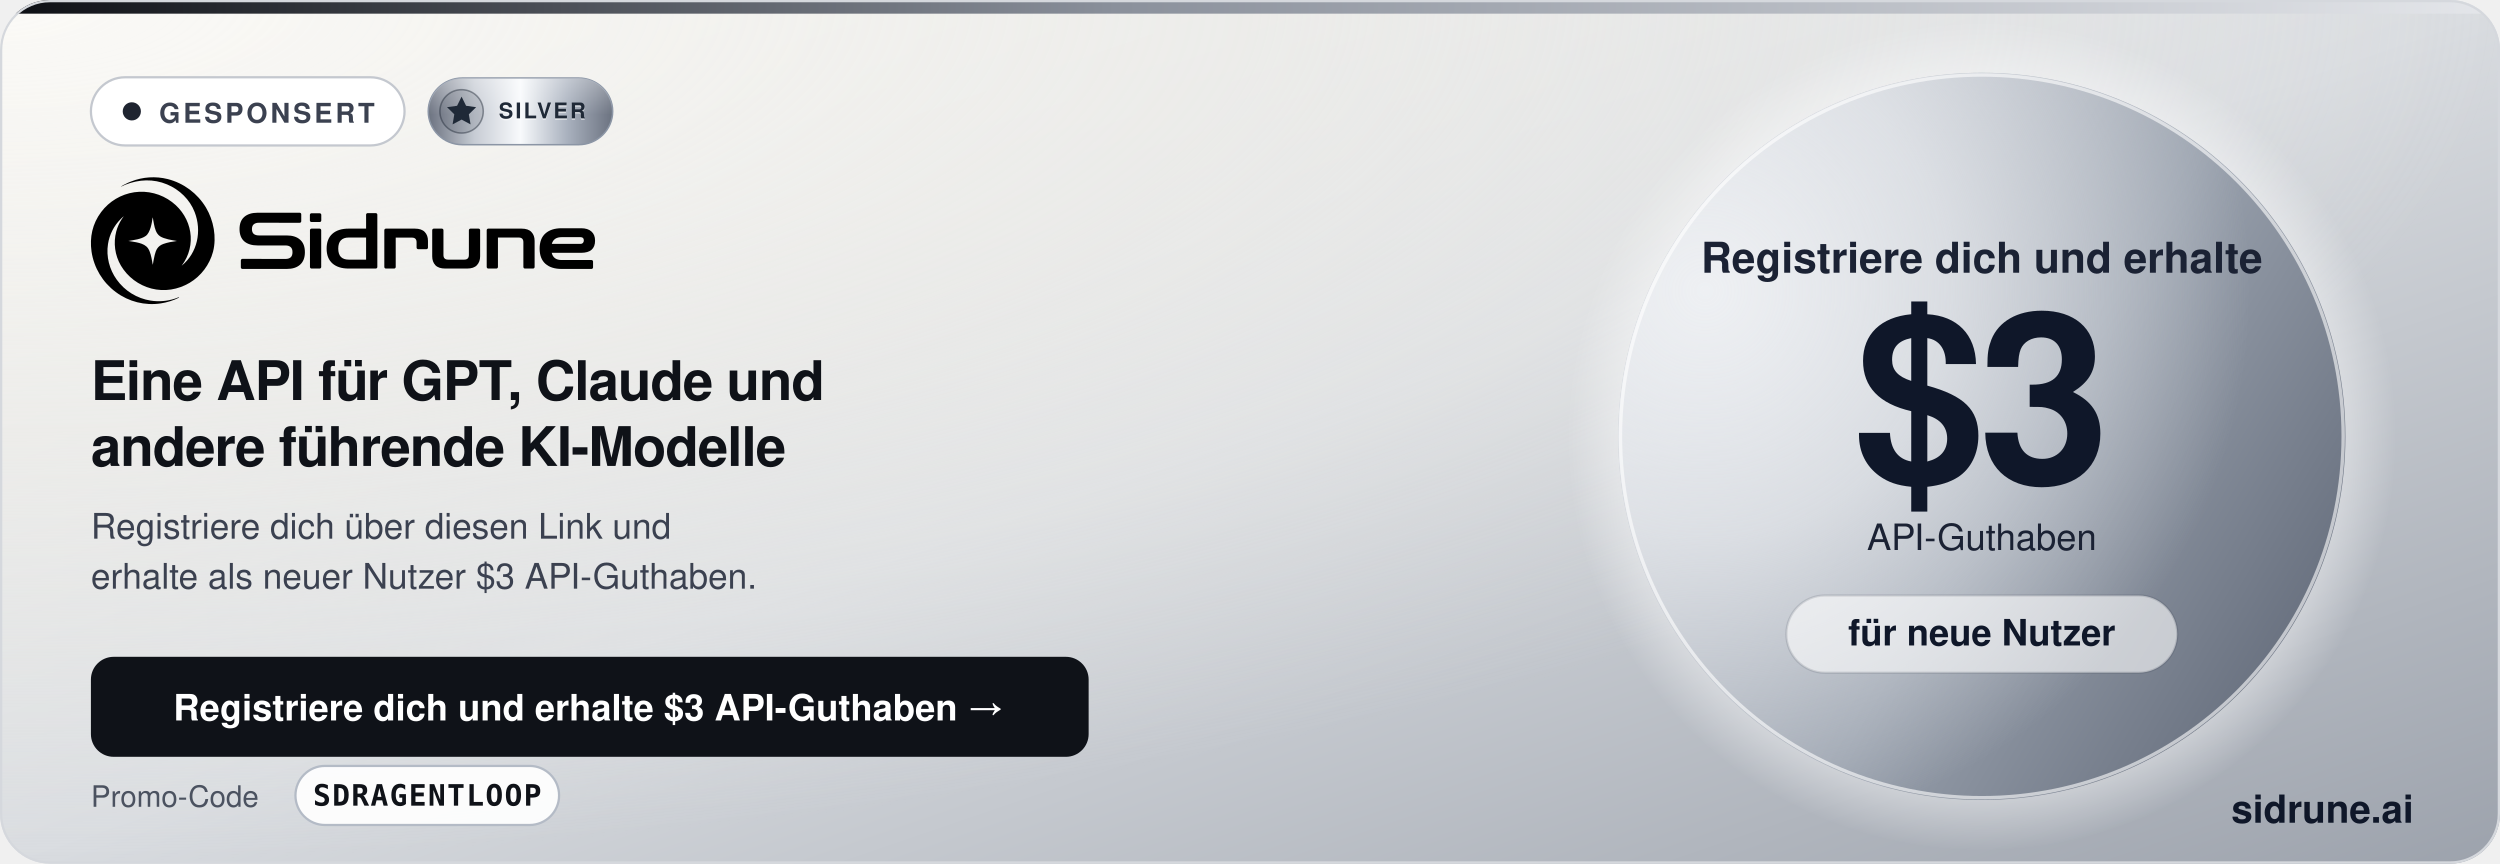
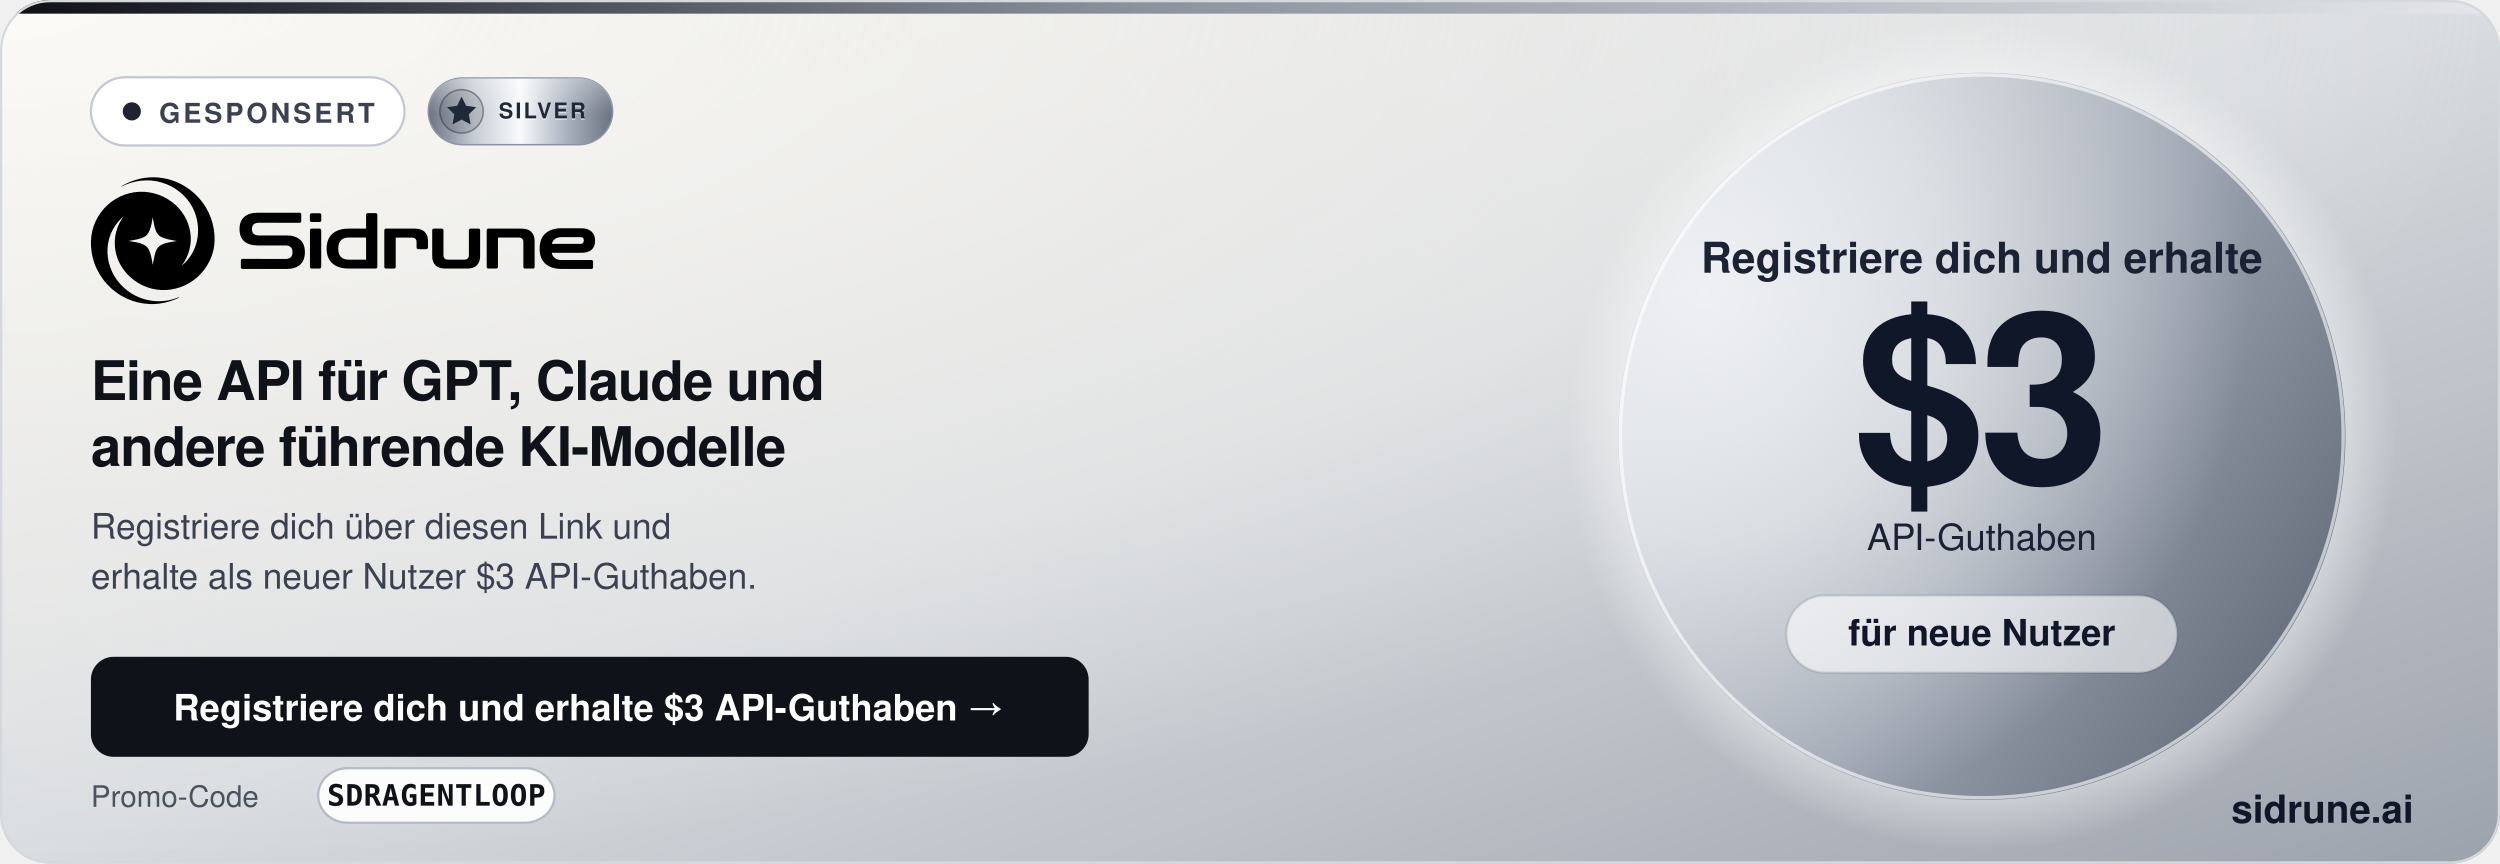
<svg xmlns="http://www.w3.org/2000/svg" width="1100" height="380" viewBox="0 0 1100 380" role="img" aria-label="Sidrune AI (Silver Sponsor): Eine API für GPT, Claude und andere führende KI-Modelle. Registriere dich und erhalte $3 API-Guthaben.">
  <defs>
    <linearGradient id="bg" x1="0" y1="0" x2="1" y2="1">
      <stop offset="0" stop-color="#f4f3ef" />
      <stop offset=".5" stop-color="#d9dce0" />
      <stop offset="1" stop-color="#9ca2ac" />
    </linearGradient>
    <radialGradient id="hl" cx="0" cy="0" r="1" gradientUnits="objectBoundingBox">
      <stop offset="0" stop-color="#fbfaf7" />
      <stop offset=".5" stop-color="#f1f0ec" stop-opacity=".6" />
      <stop offset="1" stop-color="#f1f0ec" stop-opacity="0" />
    </radialGradient>
    <linearGradient id="stripe" x1="0" y1="0" x2="1" y2="0">
      <stop offset="0" stop-color="#0b0d12" />
      <stop offset=".45" stop-color="#8b919c" />
      <stop offset="1" stop-color="#e5e7eb" />
    </linearGradient>
    <radialGradient id="orbHl" cx=".12" cy=".3" r=".75">
      <stop offset="0" stop-color="#eef0f3" />
      <stop offset=".45" stop-color="#eef0f3" stop-opacity=".7" />
      <stop offset="1" stop-color="#eef0f3" stop-opacity="0" />
    </radialGradient>
    <linearGradient id="orb" x1="0" y1=".2" x2="1" y2=".8">
      <stop offset="0" stop-color="#c9cdd4" />
      <stop offset=".55" stop-color="#9aa2ae" />
      <stop offset="1" stop-color="#626a79" />
    </linearGradient>
    <radialGradient id="orbGlow" cx=".5" cy=".5" r=".5">
      <stop offset=".88" stop-color="#ffffff" stop-opacity=".35" />
      <stop offset="1" stop-color="#ffffff" stop-opacity="0" />
    </radialGradient>
    <clipPath id="card">
      <rect width="1100" height="380" rx="22" />
    </clipPath>
  </defs>
  <g clip-path="url(#card)">
    <rect width="1100" height="380" fill="url(#bg)" />
    <rect width="1100" height="380" fill="url(#hl)" />
    <rect width="1100" height="6" fill="url(#stripe)" />
    <rect x=".5" y=".5" width="1099" height="379" rx="21.5" fill="none" stroke="#d5d8dd" />
  </g>
  <rect x="40" y="34" width="138" height="30" rx="15" fill="#ffffff" stroke="#c4c8cf" />
  <circle cx="58" cy="49" r="4" fill="#1f2430" />
  <text x="70" y="54" font-family="-apple-system, BlinkMacSystemFont, 'Segoe UI', Helvetica, Arial, sans-serif" font-size="12" font-weight="700" letter-spacing="1.3" fill="#3b4150">GESPONSERT</text>
  <svg x="188" y="34" width="82" height="30" viewBox="0 0 120 44">
    <defs>
      <linearGradient id="bm" x1="0" y1="0" x2="1" y2="0">
        <stop offset="0.00" stop-color="#6b7280" />
        <stop offset="0.25" stop-color="#c7ccd4" />
        <stop offset="0.50" stop-color="#f8fafc" />
        <stop offset="0.75" stop-color="#aab2bf" />
        <stop offset="1.00" stop-color="#6b7280" />
      </linearGradient>
      <linearGradient id="bs" x1="0" y1="0" x2="0" y2="1">
        <stop offset="0" stop-color="#fff" stop-opacity=".32" />
        <stop offset=".55" stop-color="#fff" stop-opacity="0" />
      </linearGradient>
    </defs>
    <rect x=".5" y=".5" width="119" height="43" rx="22" fill="url(#bm)" stroke="#8b95a5" />
    <rect x=".5" y=".5" width="119" height="43" rx="22" fill="url(#bs)" />
    <circle cx="22" cy="22" r="14" fill="#1f2937" fill-opacity=".14" stroke="#1f2937" stroke-opacity=".45" />
    <path d="M22 12.5l2.9 5.9 6.5.9-4.7 4.6 1.1 6.5L22 27.3l-5.8 3.1 1.1-6.5-4.7-4.6 6.5-.9z" fill="#1f2937" />
    <text x="46" y="27.5" text-anchor="start" font-family="-apple-system, BlinkMacSystemFont, 'Segoe UI', Helvetica, Arial, sans-serif" font-size="14" font-weight="800" letter-spacing="1.4" fill="#ffffff" fill-opacity=".55">SILVER</text>
    <text x="46" y="26.5" text-anchor="start" font-family="-apple-system, BlinkMacSystemFont, 'Segoe UI', Helvetica, Arial, sans-serif" font-size="14" font-weight="800" letter-spacing="1.4" fill="#1f2937">SILVER</text>
  </svg>
  <svg x="40" y="78" width="222" height="56" viewBox="0 0 555 140" fill="none">
    <path d="M166.677 100.837C165.714 100.837 164.933 100.056 164.933 99.093V91.495C164.933 90.531 165.716 89.75 166.68 89.752L213.976 89.834C216.478 89.834 218.383 89.265 219.691 88.128C221.055 86.934 221.738 85.029 221.738 82.413C221.738 79.798 221.055 77.921 219.691 76.784C218.383 75.59 216.478 74.993 213.976 74.993H183.442C177.13 74.993 172.212 73.486 168.686 70.473C165.218 67.402 163.483 62.91 163.483 56.997C163.483 51.083 165.218 46.619 168.686 43.606C172.212 40.535 177.13 39 183.442 39H229.632C230.595 39 231.376 39.781 231.376 40.744V48.341C231.376 49.305 230.593 50.087 229.629 50.085L184.892 50.003C182.447 50.003 180.542 50.571 179.177 51.709C177.812 52.789 177.13 54.551 177.13 56.997C177.13 59.442 177.812 61.233 179.177 62.37C180.542 63.45 182.447 63.99 184.892 63.99H215.426C221.738 63.99 226.628 65.554 230.096 68.682C233.622 71.752 235.384 76.329 235.384 82.413C235.384 88.441 233.622 93.018 230.096 96.145C226.628 99.273 221.738 100.837 215.426 100.837H166.677Z" fill="black" />
    <path d="M242.699 100.41C241.736 100.41 240.956 99.629 240.956 98.666V58.228C240.956 57.266 241.736 56.485 242.699 56.485H251.579C252.542 56.485 253.323 57.266 253.323 58.228V98.666C253.323 99.629 252.542 100.41 251.579 100.41H242.699ZM242.614 49.235C241.651 49.235 240.87 48.454 240.87 47.491V41.341C240.87 40.378 241.651 39.597 242.614 39.597H251.665C252.628 39.597 253.408 40.378 253.408 41.341V47.491C253.408 48.454 252.628 49.235 251.665 49.235H242.614Z" fill="black" />
    <path d="M315.064 98.666C315.064 99.629 314.284 100.41 313.321 100.41H302.697V41.17C302.697 40.207 303.478 39.426 304.441 39.426H313.321C314.284 39.426 315.064 40.207 315.064 41.17V98.666ZM312.932 100.41H283.506C275.887 100.41 269.945 98.534 265.68 94.781C261.416 91.028 259.283 85.598 259.283 78.49C259.283 71.326 261.416 65.867 265.68 62.114C269.945 58.361 275.887 56.485 283.506 56.485H312.079V66.293H283.506C279.81 66.293 276.967 67.317 274.977 69.364C273.044 71.354 272.077 74.396 272.077 78.49C272.077 82.527 273.044 85.569 274.977 87.616C276.967 89.606 279.81 90.602 283.506 90.602H312.932V100.41Z" fill="black" />
    <path d="M324.496 100.41C323.533 100.41 322.753 99.629 322.753 98.666V58.228C322.753 57.266 323.533 56.485 324.496 56.485H356.358C361.304 56.485 364.944 57.736 367.275 60.238C369.606 62.683 370.772 65.924 370.772 69.961V77.344C370.772 78.306 369.991 79.087 369.028 79.087H359.978C359.015 79.087 358.234 78.306 358.234 77.344V71.496C358.234 68.085 356.528 66.379 353.116 66.379H335.29V98.666C335.29 99.629 334.51 100.41 333.547 100.41H324.496Z" fill="black" />
    <path d="M389.841 100.41C384.837 100.41 381.17 99.159 378.839 96.657C376.564 94.155 375.427 90.914 375.427 86.934V58.228C375.427 57.266 376.208 56.485 377.171 56.485H386.051C387.014 56.485 387.794 57.266 387.794 58.228V85.484C387.794 88.896 389.5 90.602 392.912 90.602H410.652C414.064 90.602 415.77 88.896 415.77 85.484V58.228C415.77 57.266 416.551 56.485 417.514 56.485H426.394C427.357 56.485 428.137 57.266 428.137 58.228V86.934C428.137 90.914 426.972 94.155 424.64 96.657C422.366 99.159 418.727 100.41 413.723 100.41H389.841Z" fill="black" />
    <path d="M437.111 100.41C436.148 100.41 435.368 99.629 435.368 98.666V58.228C435.368 57.266 436.148 56.485 437.111 56.485H473.664C478.668 56.485 482.307 57.736 484.581 60.238C486.913 62.683 488.078 65.924 488.078 69.961V98.666C488.078 99.629 487.298 100.41 486.335 100.41H477.455C476.492 100.41 475.711 99.629 475.711 98.666V71.411C475.711 67.999 474.005 66.293 470.593 66.293H447.735V98.666C447.735 99.629 446.954 100.41 445.991 100.41H437.111Z" fill="black" />
    <path d="M517.816 100.837C510.196 100.837 504.254 98.96 499.99 95.207C495.725 91.398 493.593 85.825 493.593 78.49C493.593 71.098 495.725 65.526 499.99 61.773C504.254 57.963 510.196 56.058 517.816 56.058H539.139C544.142 56.058 547.952 57.252 550.568 59.641C553.24 61.972 554.576 65.327 554.576 69.705C554.576 78.632 549.431 83.096 539.139 83.096H506.898C508.092 88.384 511.732 91.028 517.816 91.028H550.615C551.578 91.028 552.359 91.809 552.359 92.772V99.093C552.359 100.056 551.578 100.837 550.615 100.837H517.816ZM517.816 65.867C511.959 65.867 508.348 68.34 506.984 73.287H538.542C539.679 73.287 540.56 72.946 541.186 72.264C541.868 71.582 542.209 70.643 542.209 69.449C542.209 67.061 540.987 65.867 538.542 65.867H517.816Z" fill="black" />
    <path d="M44.235 4.62C57.028 -0.439 71.083 -1.37 84.431 1.959C102.102 6.455 117.272 17.769 126.62 33.424C134.978 47.528 138.457 65.863 134.342 81.855C130.526 96.213 121.258 108.516 108.509 116.146C95.806 123.62 80.882 126.1 66.54 122.379C52.503 118.74 40.467 109.71 33.048 97.25C26.378 85.884 24.518 72.327 27.88 59.584C29.178 54.732 31.242 50.118 33.993 45.916C34.731 44.782 35.467 43.866 36.214 42.792C35.207 43.522 33.599 45.121 32.666 46.041C25.255 53.469 20.397 63.061 18.795 73.431C16.612 87.065 20.342 101.499 28.415 112.644C37.254 124.995 50.679 133.285 65.682 135.653C74.662 137.077 83.854 136.328 92.486 133.47C93.365 133.172 95.763 132.362 96.456 131.989C96.933 132.112 96.806 132.004 97.019 132.348C91.26 135.385 83.354 137.791 76.921 138.736C59.442 141.385 41.63 136.914 27.473 126.325C12.951 115.619 3.306 99.556 0.684 81.705C-1.565 66.004 1.674 51.04 11.267 38.264C20.077 26.48 33.185 18.653 47.737 16.483C62.406 14.368 77.311 18.219 89.12 27.175C111.458 44.057 116.927 74.736 99.793 97.321C117.364 83.149 122.142 59.018 114.144 38.348C108.756 24.424 97.499 13.624 83.816 7.87C68.723 1.524 52.871 2.234 37.835 8.202C36.673 8.834 34.601 9.749 33.371 10.282L33.203 10.144C34.126 9.347 36.995 7.82 37.875 7.471C39.544 6.475 42.38 5.353 44.235 4.62ZM67.894 44.065C67.176 49.953 65.386 60.824 60.353 64.501C55.298 68.195 47.264 68.949 41.227 70.067C48.218 71.333 58.62 71.916 62.842 78.202C65.392 81.998 66.472 87.689 67.296 92.138C67.441 92.918 67.81 95.783 68.014 96.31C68.294 95.761 68.704 92.575 68.847 91.769C69.222 89.679 69.659 87.602 70.16 85.539C71.579 79.728 73.544 75.638 79.586 73.379C83.966 71.742 89.967 70.69 94.641 70.088C89.253 69.155 80.571 67.888 76.079 64.905C74.935 64.147 73.944 63.179 73.157 62.054C70.309 58.051 69.553 52.355 68.647 47.644C68.542 47.099 68.192 44.35 67.894 44.065ZM33.197 10.339C33.114 10.359 33.17 10.352 33.028 10.311C33.061 10.274 33.101 10.236 33.147 10.194L33.197 10.339ZM33.203 10.144C33.183 10.161 33.165 10.178 33.147 10.194L33.134 10.157L33.171 10.118L33.203 10.144Z" fill="black" />
  </svg>
  <text x="40" y="176" font-family="-apple-system, BlinkMacSystemFont, 'Segoe UI', Helvetica, Arial, sans-serif" font-size="24" font-weight="800" letter-spacing="-0.4" fill="#0f1218">Eine API für GPT, Claude und</text>
  <text x="40" y="205" font-family="-apple-system, BlinkMacSystemFont, 'Segoe UI', Helvetica, Arial, sans-serif" font-size="24" font-weight="800" letter-spacing="-0.4" fill="#0f1218">andere führende KI-Modelle</text>
  <text x="40" y="237" font-family="-apple-system, BlinkMacSystemFont, 'Segoe UI', Helvetica, Arial, sans-serif" font-size="15.5" fill="#3b4150">Registriere dich über diesen Link und</text>
  <text x="40" y="259" font-family="-apple-system, BlinkMacSystemFont, 'Segoe UI', Helvetica, Arial, sans-serif" font-size="15.5" fill="#3b4150">erhalte als neuer Nutzer $3 API-Guthaben.</text>
  <rect x="40" y="289" width="439" height="44" rx="10" fill="#0f1218" />
  <text x="259" y="317" text-anchor="middle" font-family="-apple-system, BlinkMacSystemFont, 'Segoe UI', Helvetica, Arial, sans-serif" font-size="16" font-weight="800" fill="#ffffff">Registriere dich und erhalte $3 API-Guthaben →</text>
  <text x="40" y="355" font-family="-apple-system, BlinkMacSystemFont, 'Segoe UI', Helvetica, Arial, sans-serif" font-size="13" fill="#4b5260">Promo-Code</text>
-   <rect x="130" y="337" width="116" height="26" rx="13" fill="#ffffff" fill-opacity=".92" stroke="#b4bbc6" stroke-width="1" />
-   <text x="188" y="354.5" text-anchor="middle" font-family="'SF Mono', ui-monospace, Menlo, Consolas, monospace" font-size="13" font-weight="800" letter-spacing=".6" fill="#0f1218">SDRAGENTLOOP</text>
+   <rect x="140" y="338" width="104" height="24" rx="13" fill="#ffffff" fill-opacity=".92" stroke="#b4bbc6" stroke-width="1" />
+   <text x="192" y="354.5" text-anchor="middle" font-family="'SF Mono', ui-monospace, Menlo, Consolas, monospace" font-size="13" font-weight="800" letter-spacing=".2" fill="#0f1218">SDRAGENTLOOP</text>
  <circle cx="872" cy="192" r="182" fill="url(#orbGlow)" />
  <circle cx="872" cy="192" r="160" fill="url(#orb)" />
  <circle cx="872" cy="192" r="160" fill="url(#orbHl)" />
  <circle cx="872" cy="192" r="159" fill="none" stroke="#ffffff" stroke-opacity=".6" stroke-width="1.5" />
  <text x="872" y="120" text-anchor="middle" font-family="-apple-system, BlinkMacSystemFont, 'Segoe UI', Helvetica, Arial, sans-serif" font-size="18.7" font-weight="600" fill="#1b2234">Registriere dich und erhalte</text>
  <text x="872" y="212" text-anchor="middle" font-family="-apple-system, BlinkMacSystemFont, 'Segoe UI', Helvetica, Arial, sans-serif" font-size="104" font-weight="800" letter-spacing="-3" fill="#0f1729">$3</text>
  <text x="872" y="242" text-anchor="middle" font-family="-apple-system, BlinkMacSystemFont, 'Segoe UI', Helvetica, Arial, sans-serif" font-size="16" fill="#1b2234">API-Guthaben</text>
  <rect x="786" y="262" width="172" height="34" rx="17" fill="#ffffff" fill-opacity=".6" stroke="#0f1729" stroke-opacity=".12" />
  <text x="872" y="284" text-anchor="middle" font-family="-apple-system, BlinkMacSystemFont, 'Segoe UI', Helvetica, Arial, sans-serif" font-size="16" font-weight="700" fill="#0f1729">für neue Nutzer</text>
  <text x="1062" y="362" text-anchor="end" font-family="-apple-system, BlinkMacSystemFont, 'Segoe UI', Helvetica, Arial, sans-serif" font-size="17" font-weight="800" fill="#0f1729">sidrune.ai</text>
</svg>
